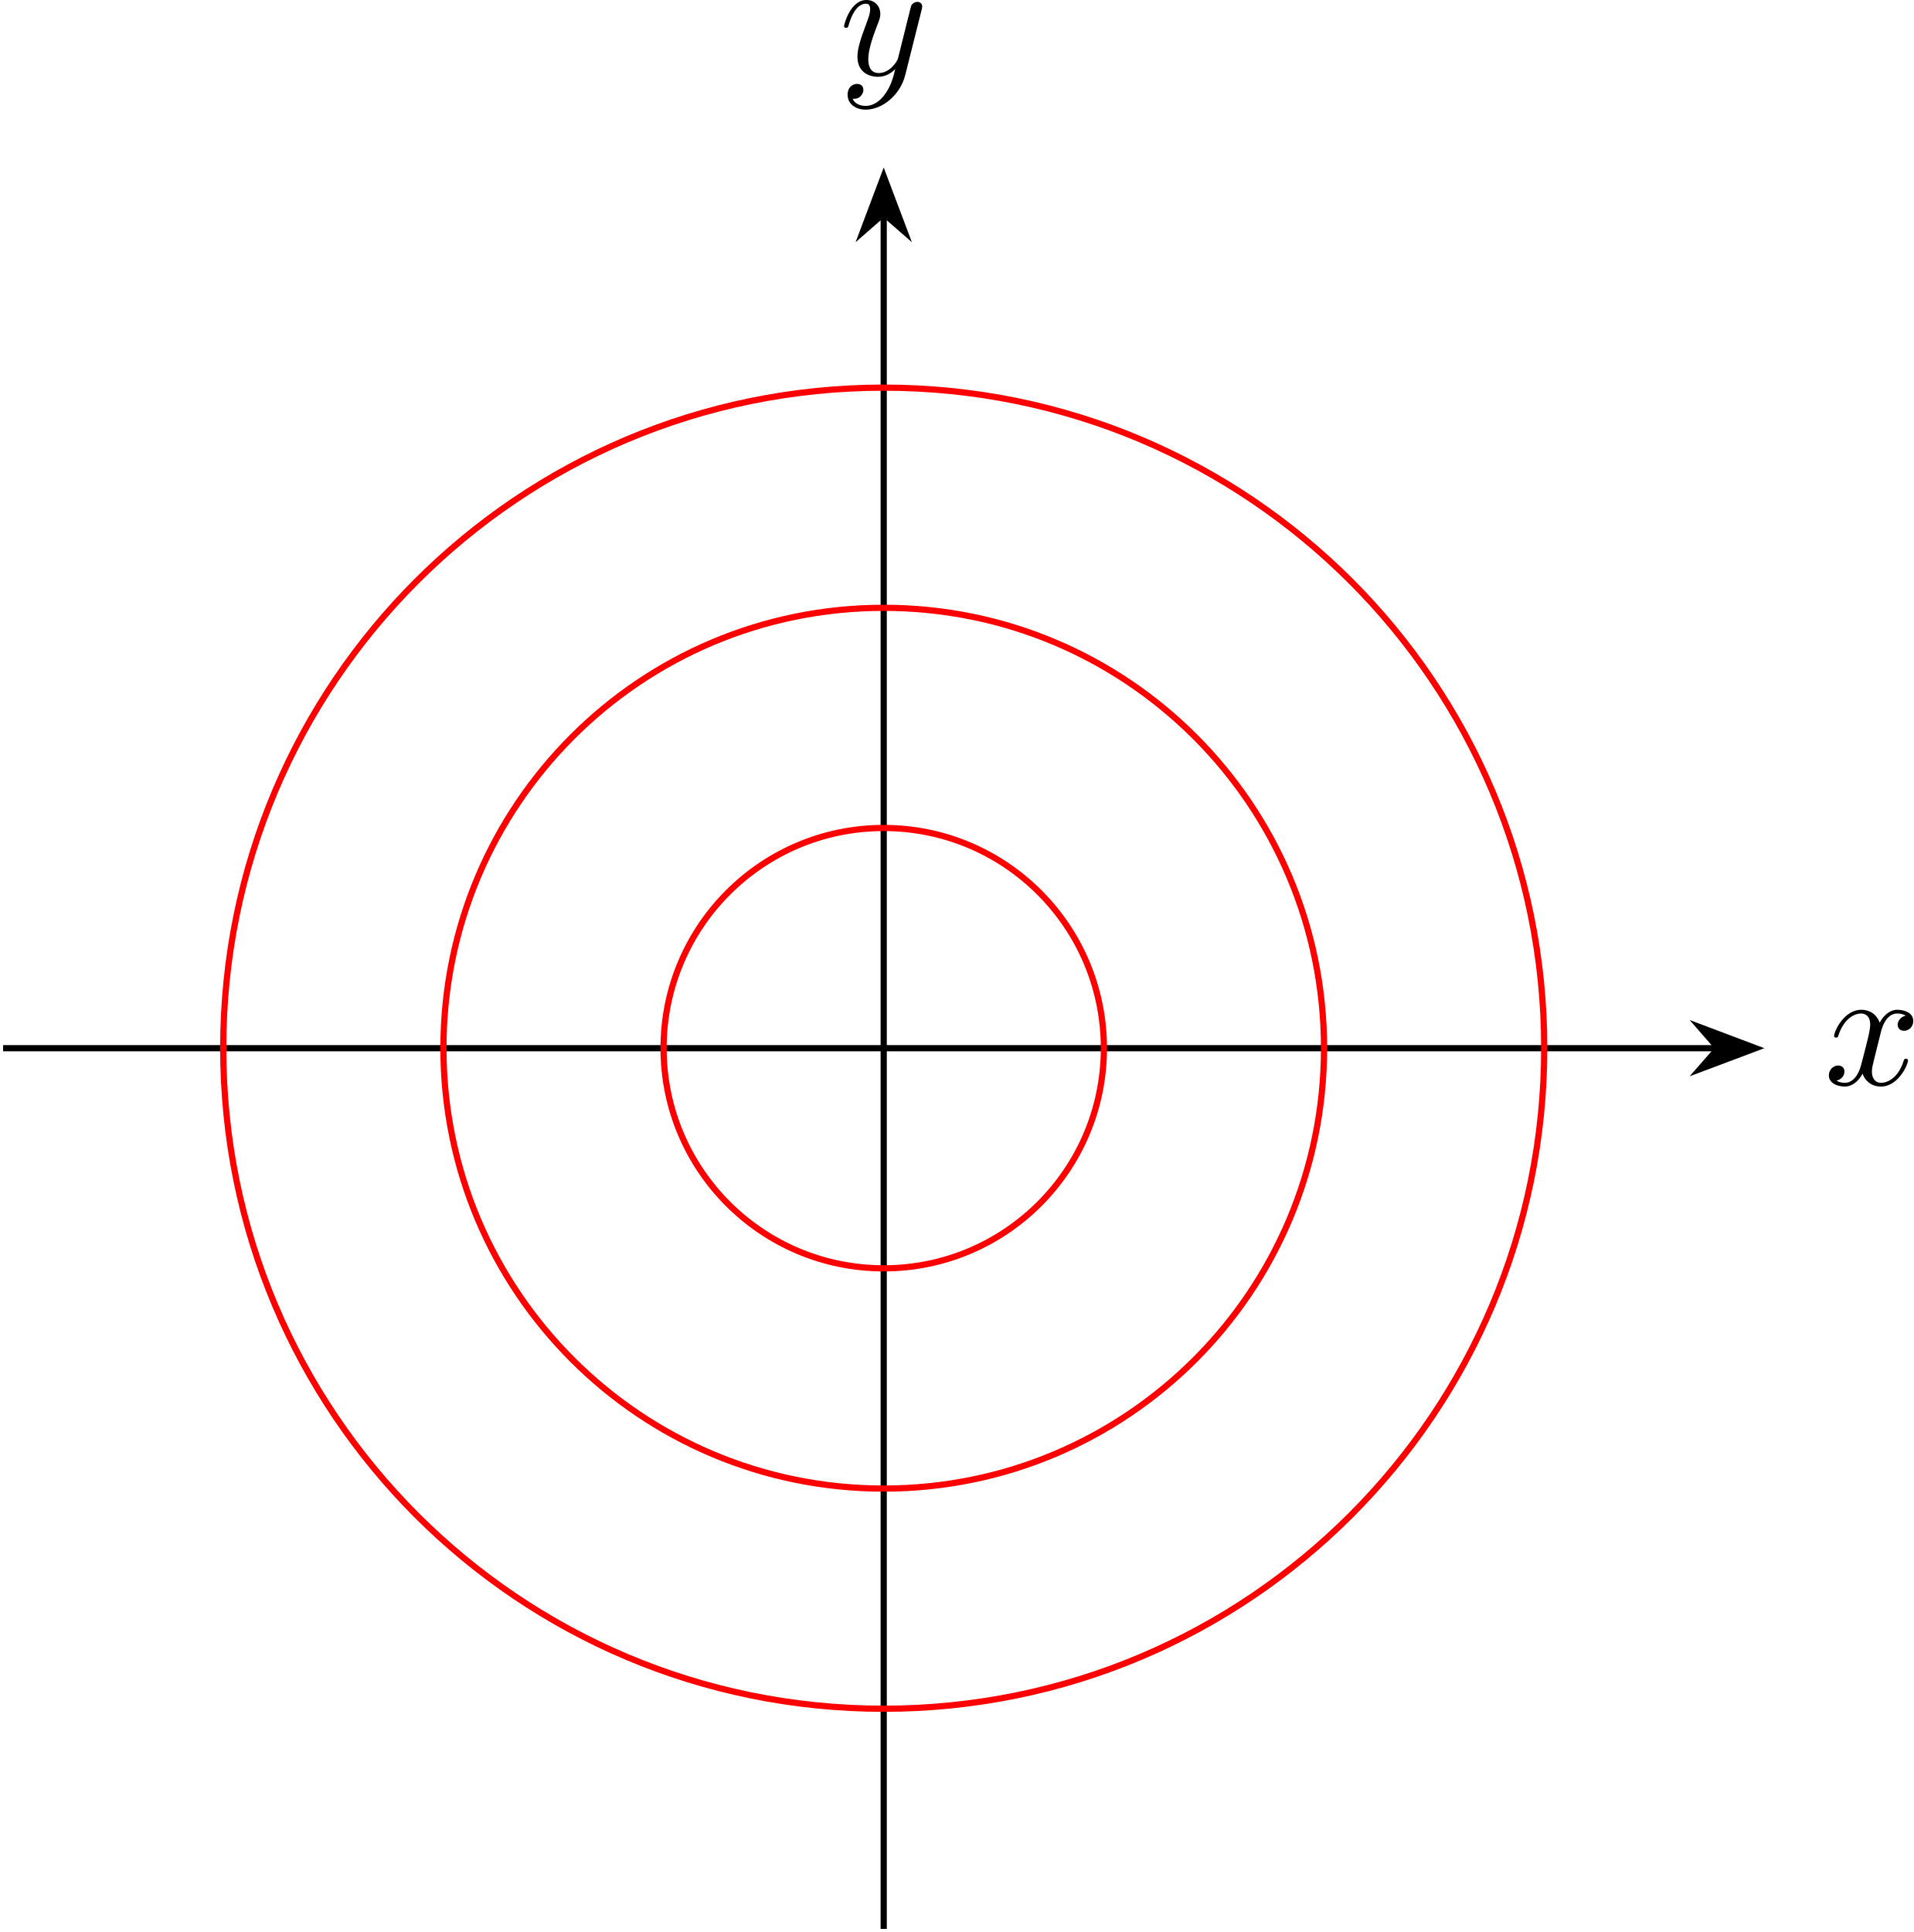
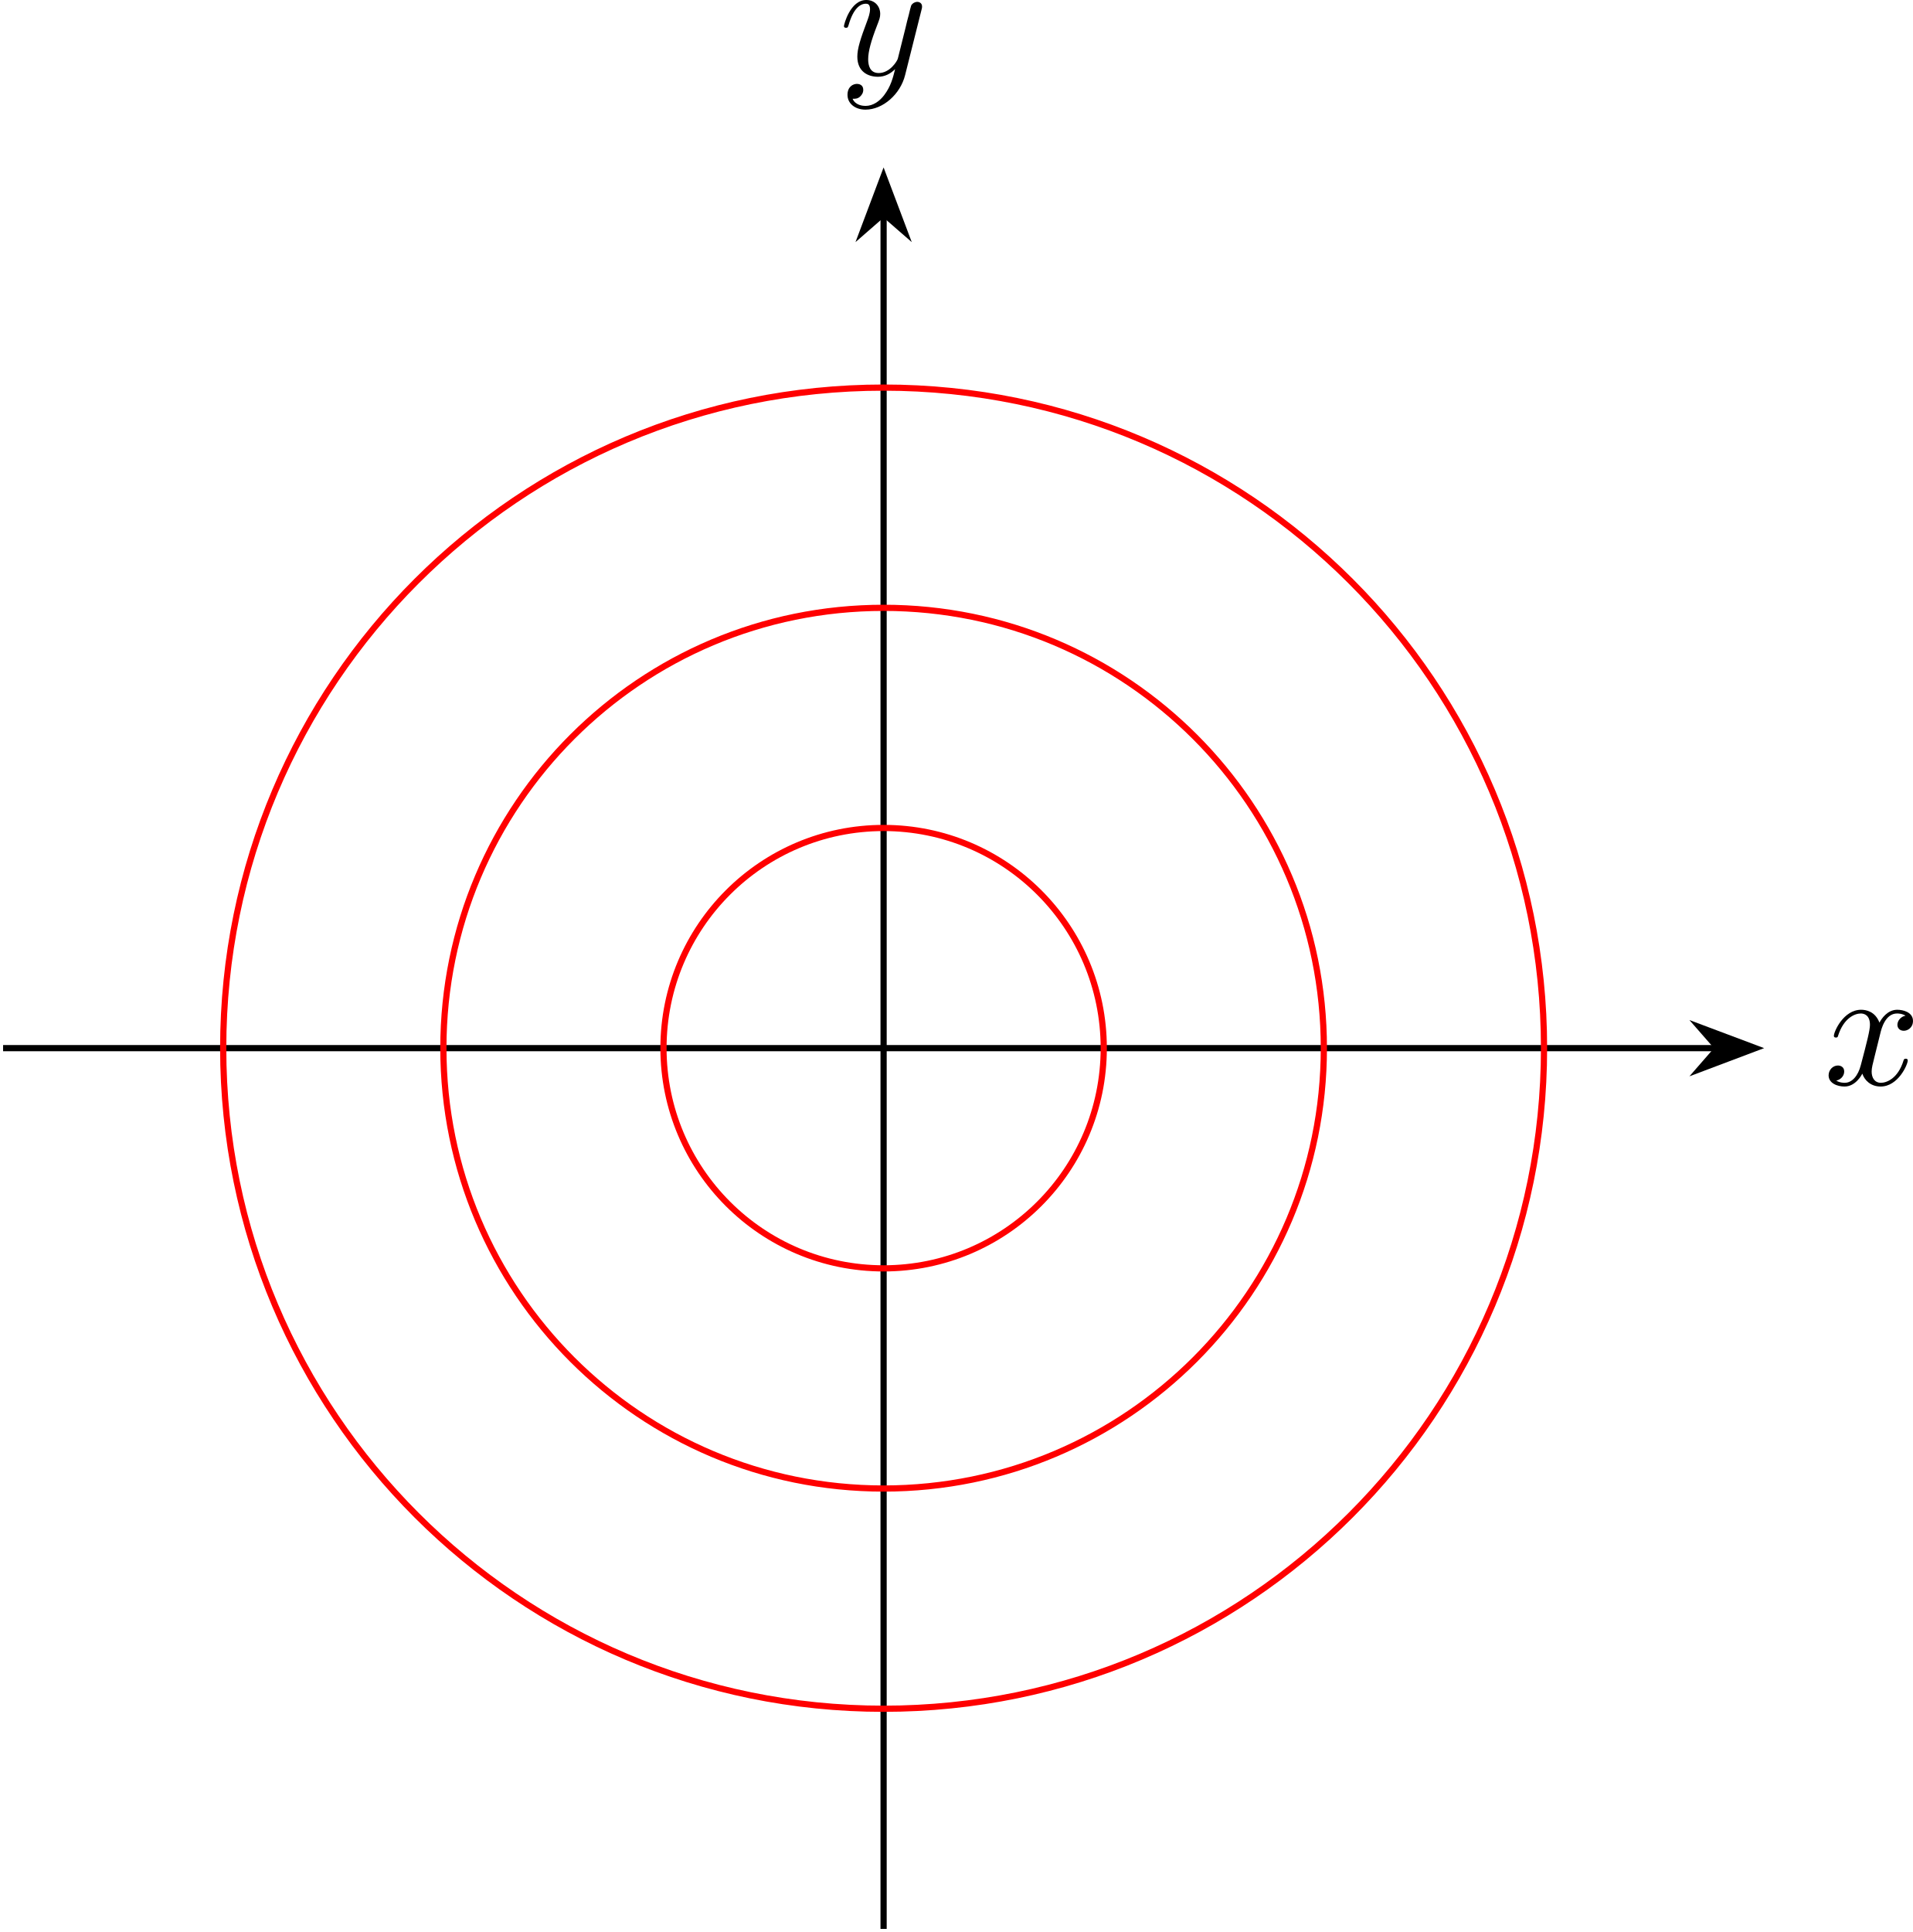
- <svg xmlns="http://www.w3.org/2000/svg" xmlns:xlink="http://www.w3.org/1999/xlink" version="1.1" width="172.438pt" height="174.108pt" viewBox="-0 586.841 172.438 174.108">
+ <svg xmlns="http://www.w3.org/2000/svg" xmlns:xlink="http://www.w3.org/1999/xlink" version="1.1" width="172.438pt" height="174.11pt" viewBox="-0 538.61 172.438 174.11">
  <defs>
    <path id="g7-120" d="M3.644-3.295C3.709-3.578 3.96-4.582 4.724-4.582C4.778-4.582 5.04-4.582 5.269-4.44C4.964-4.385 4.745-4.113 4.745-3.851C4.745-3.676 4.865-3.469 5.16-3.469C5.4-3.469 5.749-3.665 5.749-4.102C5.749-4.669 5.105-4.822 4.735-4.822C4.102-4.822 3.72-4.244 3.589-3.993C3.316-4.713 2.727-4.822 2.411-4.822C1.276-4.822 .655-3.415 .655-3.142C.655-3.033 .764-3.033 .785-3.033C.873-3.033 .905-3.055 .927-3.153C1.298-4.309 2.018-4.582 2.389-4.582C2.596-4.582 2.978-4.484 2.978-3.851C2.978-3.513 2.793-2.782 2.389-1.255C2.215-.578 1.833-.12 1.353-.12C1.287-.12 1.036-.12 .807-.262C1.08-.316 1.32-.545 1.32-.851C1.32-1.145 1.08-1.233 .916-1.233C.589-1.233 .316-.949 .316-.6C.316-.098 .862 .12 1.342 .12C2.062 .12 2.455-.644 2.487-.709C2.618-.305 3.011 .12 3.665 .12C4.789 .12 5.411-1.287 5.411-1.56C5.411-1.669 5.313-1.669 5.28-1.669C5.182-1.669 5.16-1.625 5.138-1.549C4.778-.382 4.036-.12 3.687-.12C3.262-.12 3.087-.469 3.087-.84C3.087-1.08 3.153-1.32 3.273-1.8L3.644-3.295Z" />
    <path id="g7-121" d="M5.302-4.156C5.345-4.309 5.345-4.331 5.345-4.407C5.345-4.604 5.193-4.702 5.029-4.702C4.92-4.702 4.745-4.636 4.647-4.473C4.625-4.418 4.538-4.08 4.495-3.884C4.418-3.6 4.342-3.305 4.276-3.011L3.785-1.047C3.742-.884 3.273-.12 2.553-.12C1.996-.12 1.876-.6 1.876-1.004C1.876-1.505 2.062-2.182 2.433-3.142C2.607-3.589 2.651-3.709 2.651-3.927C2.651-4.418 2.302-4.822 1.756-4.822C.72-4.822 .316-3.24 .316-3.142C.316-3.033 .425-3.033 .447-3.033C.556-3.033 .567-3.055 .622-3.229C.916-4.255 1.353-4.582 1.724-4.582C1.811-4.582 1.996-4.582 1.996-4.233C1.996-3.96 1.887-3.676 1.811-3.469C1.375-2.313 1.178-1.691 1.178-1.178C1.178-.207 1.865 .12 2.509 .12C2.935 .12 3.305-.065 3.611-.371C3.469 .196 3.338 .731 2.902 1.309C2.618 1.68 2.204 1.996 1.702 1.996C1.549 1.996 1.058 1.964 .873 1.538C1.047 1.538 1.189 1.538 1.342 1.407C1.451 1.309 1.56 1.167 1.56 .96C1.56 .622 1.265 .578 1.156 .578C.905 .578 .545 .753 .545 1.287C.545 1.833 1.025 2.236 1.702 2.236C2.825 2.236 3.949 1.244 4.255 .011L5.302-4.156Z" />
  </defs>
  <g id="page1" transform="matrix(1.4 0 0 1.4 0 0)">
-     <path d="M.199 486.645H110.523" stroke="#000" fill="none" stroke-width=".399" />
-     <path d="M113.02 486.645L109.446 485.297L110.621 486.645L109.446 487.988Z" />
-     <path d="M113.02 486.645L109.446 485.297L110.621 486.645L109.446 487.988Z" stroke="#000" fill="none" stroke-width=".399" stroke-miterlimit="10" />
+     <path d="M.199 452.191H110.523" stroke="#000" fill="none" stroke-width=".399" />
+     <path d="M113.02 452.191L109.446 450.848L110.621 452.191L109.446 453.539Z" />
+     <path d="M113.02 452.191L109.446 450.848L110.621 452.191L109.446 453.539Z" stroke="#000" fill="none" stroke-width=".399" stroke-miterlimit="10" />
    <g transform="matrix(1 0 0 1 60.5289 2.349)">
-       <use x="56.892" y="486.644" xlink:href="#g7-120" />
+       <use x="56.892" y="452.193" xlink:href="#g7-120" />
    </g>
-     <path d="M56.891 543.336V433.016" stroke="#000" fill="none" stroke-width=".399" stroke-miterlimit="10" />
-     <path d="M56.891 430.52L55.547 434.09L56.891 432.915L58.238 434.09Z" />
-     <path d="M56.891 430.52L55.547 434.09L56.891 432.915L58.238 434.09Z" stroke="#000" fill="none" stroke-width=".399" stroke-miterlimit="10" />
+     <path d="M56.891 508.887V398.562" stroke="#000" fill="none" stroke-width=".399" stroke-miterlimit="10" />
+     <path d="M56.891 396.066L55.547 399.636L56.891 398.464L58.238 399.636Z" />
+     <path d="M56.891 396.066L55.547 399.636L56.891 398.464L58.238 399.636Z" stroke="#000" fill="none" stroke-width=".399" stroke-miterlimit="10" />
    <g transform="matrix(1 0 0 1 -2.87 -62.65)">
-       <use x="56.892" y="486.644" xlink:href="#g7-121" />
+       <use x="56.892" y="452.193" xlink:href="#g7-121" />
    </g>
-     <path d="M71.066 486.645C71.066 478.816 64.719 472.469 56.891 472.469C49.062 472.469 42.719 478.816 42.719 486.645C42.719 494.473 49.062 500.816 56.891 500.816C64.719 500.816 71.066 494.473 71.066 486.645Z" stroke="#f00" fill="none" stroke-width=".399" stroke-miterlimit="10" />
-     <path d="M85.238 486.645C85.238 470.988 72.547 458.297 56.891 458.297C41.238 458.297 28.547 470.988 28.547 486.645C28.547 502.301 41.238 514.992 56.891 514.992C72.547 514.992 85.238 502.301 85.238 486.645Z" stroke="#f00" fill="none" stroke-width=".399" stroke-miterlimit="10" />
-     <path d="M99.414 486.645C99.414 463.16 80.375 444.125 56.891 444.125C33.41 444.125 14.371 463.16 14.371 486.645C14.371 510.129 33.41 529.164 56.891 529.164C80.375 529.164 99.414 510.129 99.414 486.645Z" stroke="#f00" fill="none" stroke-width=".399" stroke-miterlimit="10" />
+     <path d="M71.066 452.191C71.066 444.363 64.719 438.019 56.891 438.019C49.062 438.019 42.719 444.363 42.719 452.191C42.719 460.02 49.062 466.367 56.891 466.367C64.719 466.367 71.066 460.02 71.066 452.191Z" stroke="#f00" fill="none" stroke-width=".399" stroke-miterlimit="10" />
+     <path d="M85.238 452.191C85.238 436.539 72.547 423.848 56.891 423.848C41.238 423.848 28.547 436.539 28.547 452.191C28.547 467.848 41.238 480.539 56.891 480.539C72.547 480.539 85.238 467.848 85.238 452.191Z" stroke="#f00" fill="none" stroke-width=".399" stroke-miterlimit="10" />
+     <path d="M99.414 452.191C99.414 428.711 80.375 409.672 56.891 409.672C33.41 409.672 14.371 428.711 14.371 452.191C14.371 475.676 33.41 494.715 56.891 494.715C80.375 494.715 99.414 475.676 99.414 452.191Z" stroke="#f00" fill="none" stroke-width=".399" stroke-miterlimit="10" />
  </g>
</svg>
